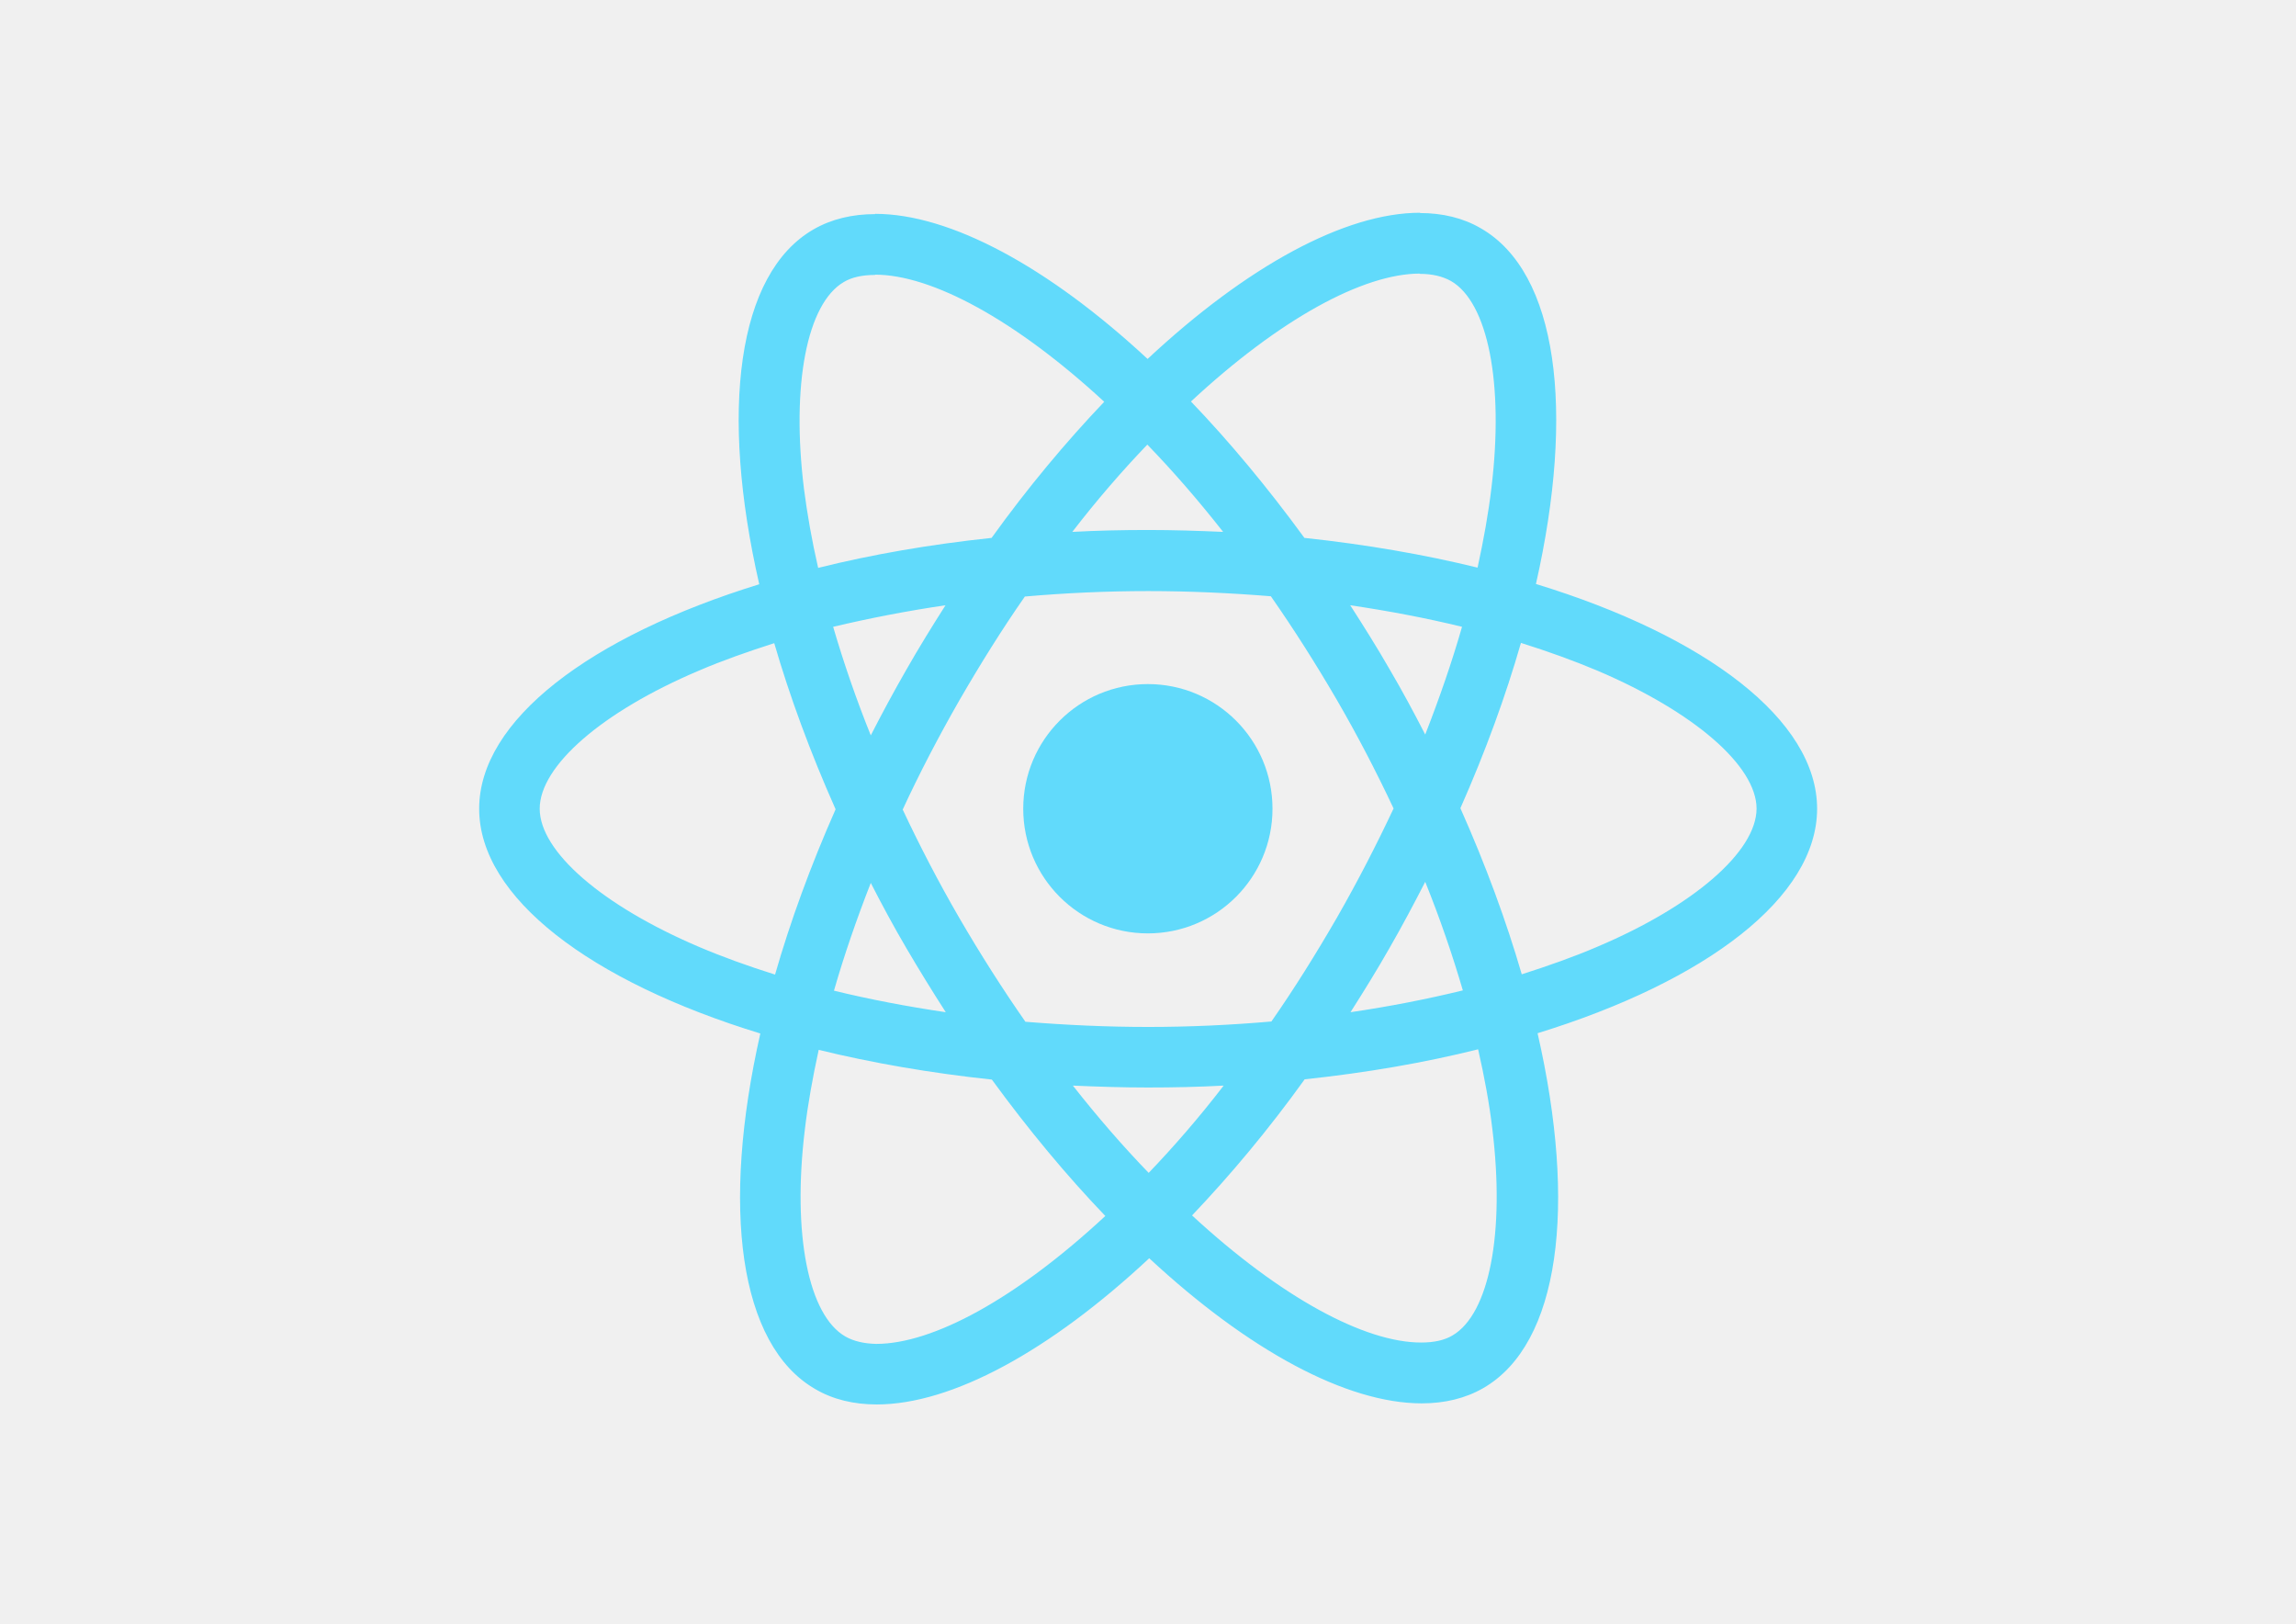
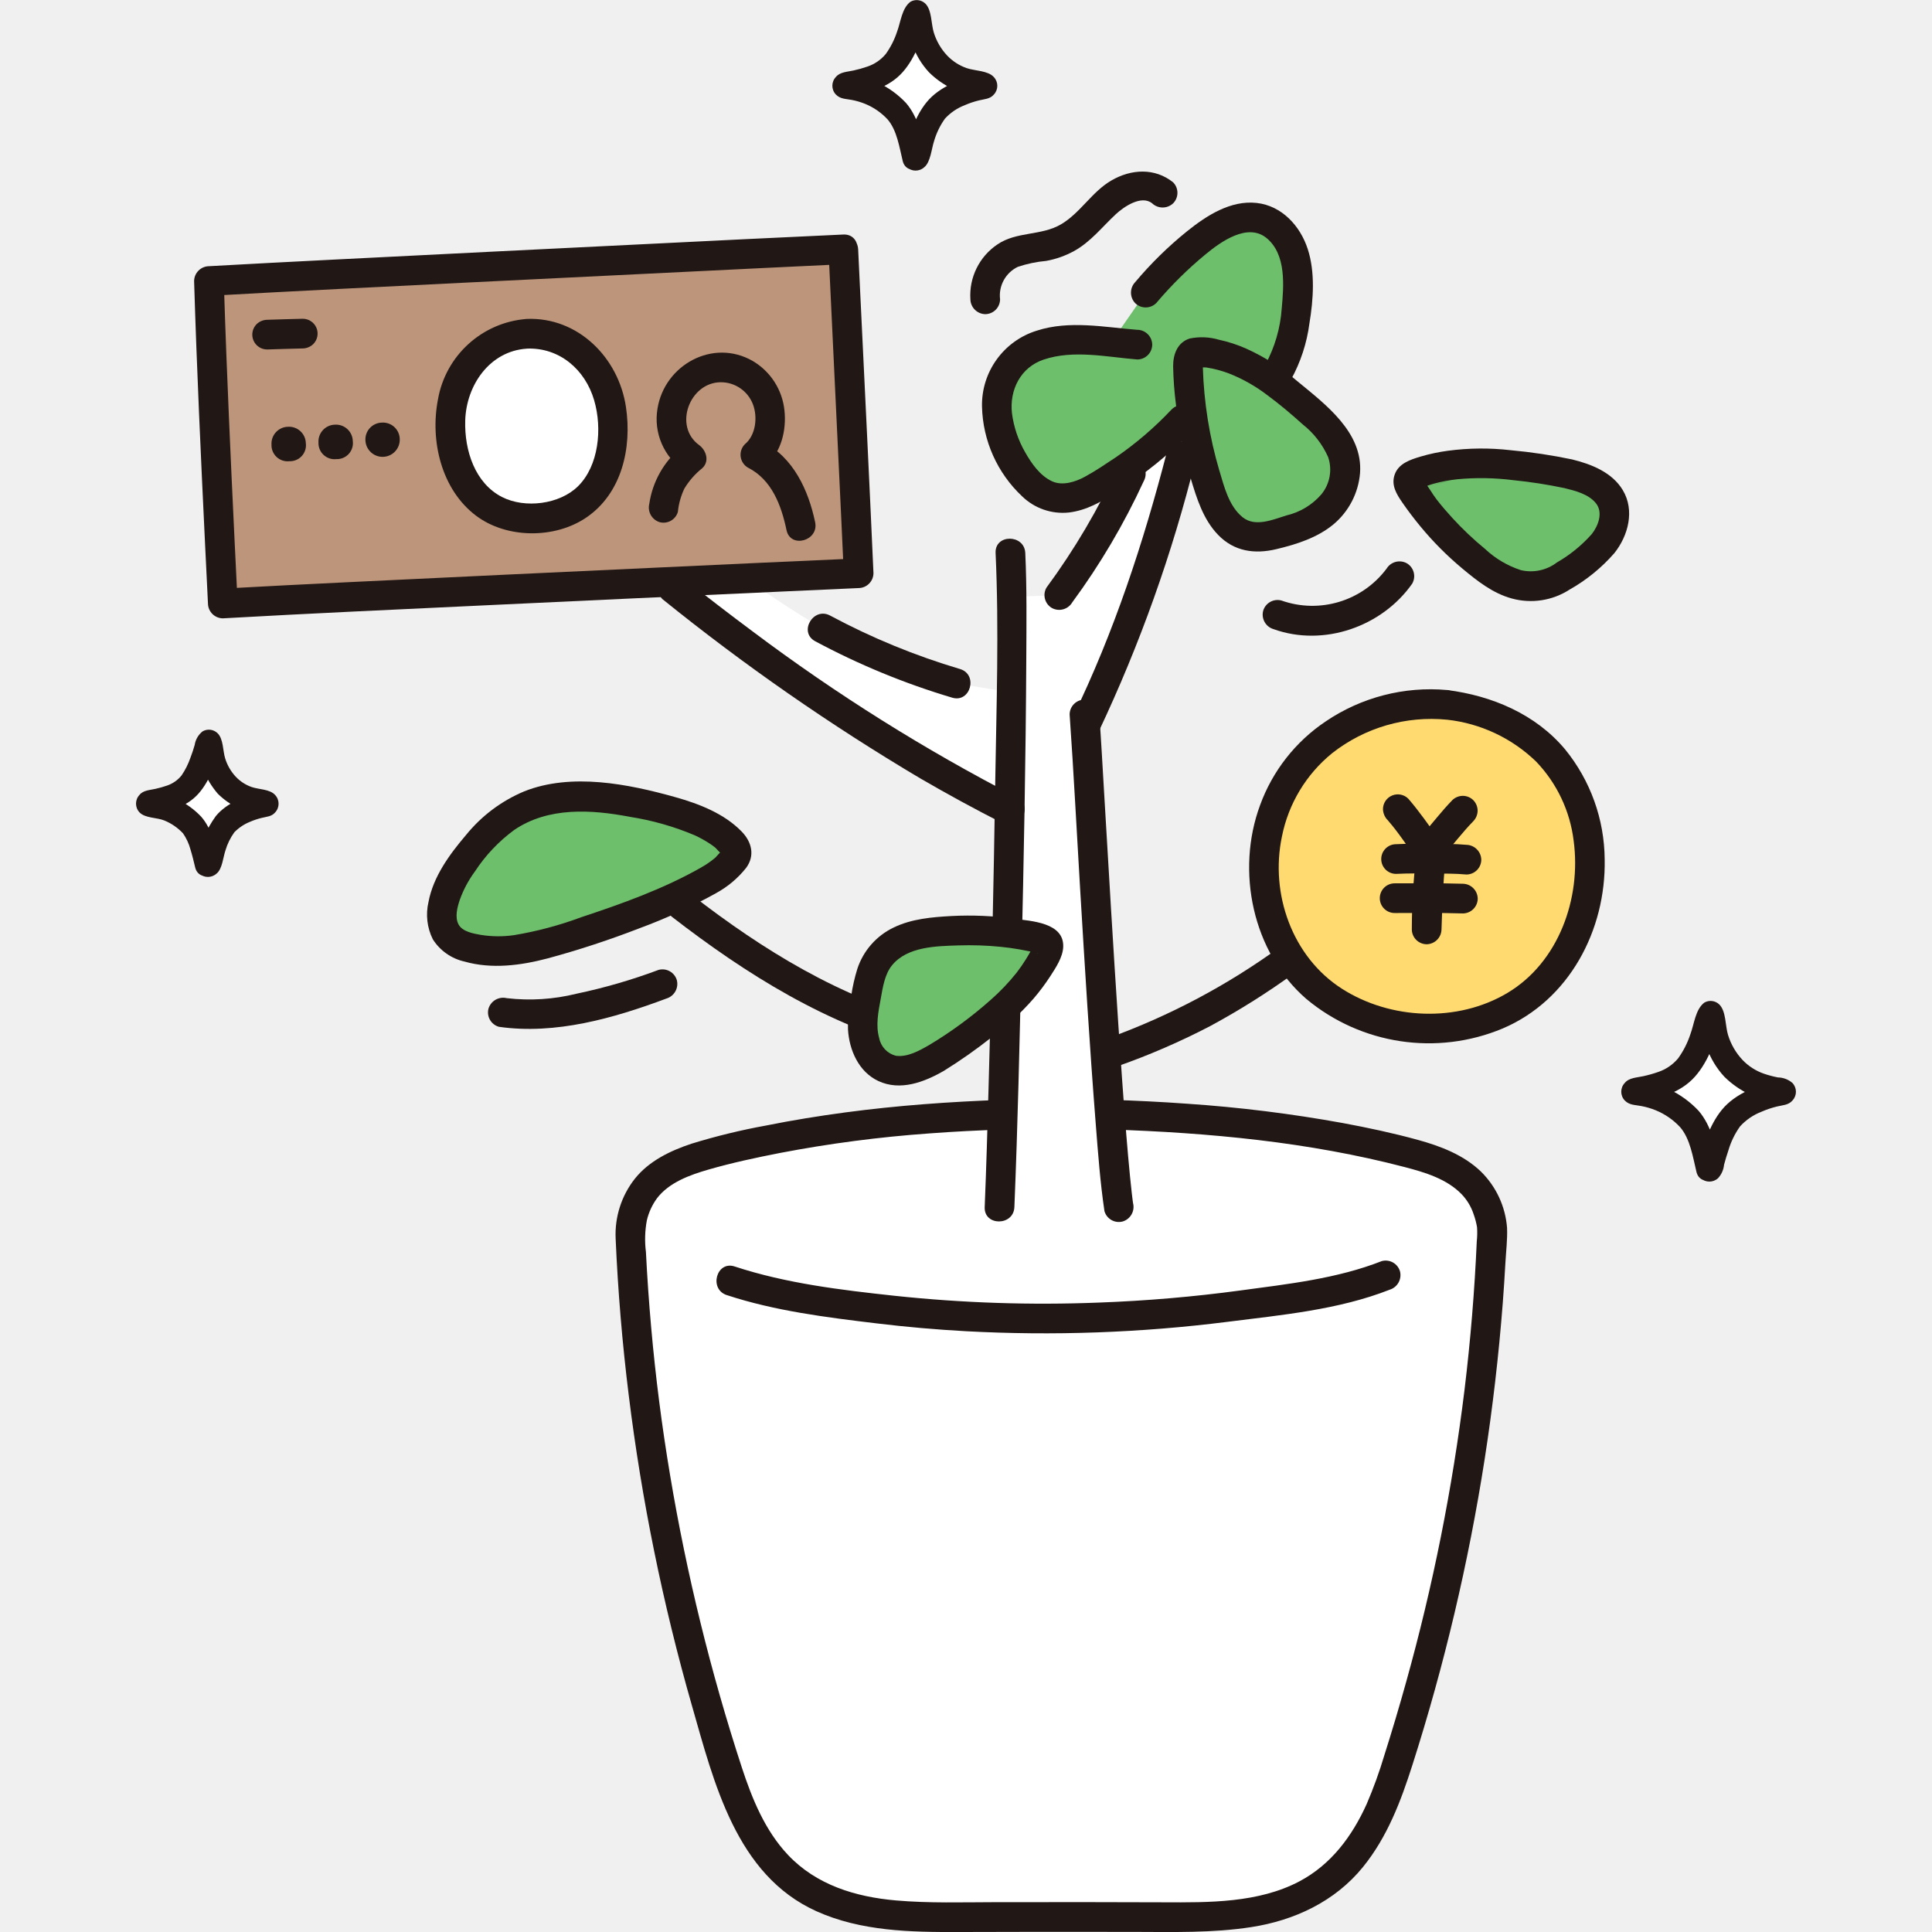
- <svg xmlns="http://www.w3.org/2000/svg" viewBox="0 0 841.9 595.3">
-   <g fill="#61DAFB">
-     <path d="M666.3 296.5c0-32.5-40.7-63.3-103.1-82.4 14.4-63.6 8-114.2-20.2-130.4-6.5-3.8-14.1-5.6-22.4-5.6v22.3c4.6 0 8.3.9 11.4 2.6 13.6 7.8 19.5 37.5 14.9 75.7-1.1 9.4-2.9 19.3-5.1 29.4-19.6-4.8-41-8.5-63.5-10.9-13.5-18.5-27.5-35.3-41.6-50 32.6-30.3 63.2-46.9 84-46.9V78c-27.5 0-63.5 19.6-99.9 53.6-36.4-33.8-72.4-53.2-99.9-53.2v22.3c20.7 0 51.4 16.5 84 46.6-14 14.7-28 31.4-41.3 49.9-22.6 2.4-44 6.1-63.6 11-2.3-10-4-19.7-5.2-29-4.7-38.2 1.1-67.9 14.6-75.8 3-1.8 6.9-2.6 11.5-2.6V78.5c-8.4 0-16 1.8-22.6 5.6-28.1 16.2-34.4 66.7-19.9 130.1-62.2 19.2-102.7 49.9-102.7 82.3 0 32.5 40.7 63.3 103.1 82.4-14.4 63.6-8 114.2 20.2 130.4 6.5 3.8 14.1 5.6 22.5 5.6 27.5 0 63.5-19.6 99.9-53.6 36.4 33.8 72.4 53.2 99.9 53.2 8.4 0 16-1.8 22.6-5.6 28.1-16.2 34.4-66.7 19.9-130.1 62-19.1 102.5-49.9 102.5-82.3zm-130.2-66.7c-3.7 12.9-8.3 26.2-13.5 39.5-4.1-8-8.4-16-13.1-24-4.6-8-9.5-15.8-14.4-23.4 14.2 2.1 27.9 4.7 41 7.9zm-45.8 106.5c-7.8 13.5-15.8 26.3-24.1 38.2-14.9 1.3-30 2-45.2 2-15.1 0-30.2-.7-45-1.9-8.3-11.9-16.4-24.6-24.2-38-7.6-13.1-14.5-26.4-20.8-39.8 6.2-13.4 13.2-26.8 20.7-39.9 7.8-13.5 15.8-26.3 24.1-38.2 14.9-1.3 30-2 45.2-2 15.1 0 30.2.7 45 1.9 8.3 11.9 16.4 24.6 24.2 38 7.6 13.1 14.5 26.4 20.8 39.8-6.3 13.4-13.2 26.8-20.7 39.9zm32.3-13c5.4 13.4 10 26.8 13.8 39.8-13.1 3.2-26.9 5.9-41.2 8 4.9-7.7 9.8-15.6 14.4-23.7 4.6-8 8.9-16.1 13-24.1zM421.2 430c-9.3-9.6-18.6-20.3-27.8-32 9 .4 18.2.7 27.5.7 9.4 0 18.7-.2 27.8-.7-9 11.7-18.3 22.4-27.5 32zm-74.4-58.9c-14.2-2.1-27.9-4.7-41-7.9 3.7-12.9 8.3-26.2 13.5-39.5 4.1 8 8.4 16 13.1 24 4.7 8 9.5 15.8 14.4 23.4zM420.7 163c9.3 9.6 18.6 20.3 27.8 32-9-.4-18.2-.7-27.5-.7-9.4 0-18.7.2-27.8.7 9-11.7 18.3-22.4 27.5-32zm-74 58.9c-4.9 7.7-9.8 15.6-14.4 23.7-4.6 8-8.9 16-13 24-5.4-13.4-10-26.8-13.8-39.8 13.1-3.1 26.9-5.8 41.2-7.9zm-90.5 125.2c-35.4-15.1-58.3-34.9-58.3-50.6 0-15.7 22.9-35.6 58.3-50.6 8.6-3.7 18-7 27.7-10.1 5.7 19.6 13.2 40 22.5 60.9-9.2 20.8-16.6 41.1-22.2 60.6-9.9-3.1-19.3-6.5-28-10.2zM310 490c-13.6-7.8-19.5-37.5-14.9-75.7 1.1-9.4 2.9-19.3 5.1-29.4 19.6 4.8 41 8.5 63.5 10.9 13.5 18.5 27.5 35.3 41.6 50-32.6 30.3-63.2 46.9-84 46.9-4.5-.1-8.3-1-11.3-2.7zm237.2-76.2c4.7 38.2-1.1 67.9-14.6 75.8-3 1.8-6.9 2.6-11.5 2.6-20.7 0-51.4-16.5-84-46.6 14-14.7 28-31.4 41.3-49.9 22.6-2.4 44-6.1 63.6-11 2.3 10.1 4.1 19.8 5.2 29.1zm38.5-66.7c-8.6 3.7-18 7-27.7 10.1-5.7-19.6-13.2-40-22.5-60.9 9.2-20.8 16.6-41.1 22.2-60.6 9.9 3.1 19.3 6.5 28.1 10.2 35.4 15.1 58.3 34.9 58.3 50.6-.1 15.7-23 35.6-58.4 50.6zM320.8 78.4z" />
-     <circle cx="420.9" cy="296.5" r="45.7" />
-     <path d="M520.5 78.1z" />
+ <svg xmlns="http://www.w3.org/2000/svg" viewBox="-21.99 0 312.361 312.361" fill="#000000">
+   <g id="SVGRepo_bgCarrier" stroke-width="0" />
+   <g id="SVGRepo_tracerCarrier" stroke-linecap="round" stroke-linejoin="round" />
+   <g id="SVGRepo_iconCarrier">
+     <defs>
+       <style>.a{fill:#ffffff;}.b{fill:#211715;}.c{fill:#6dbf6b;}.d{fill:#bd957a;}.e{fill:#ffda71;}</style>
+     </defs>
+     <path class="a" d="M125.889,25.5a.15.15,0,0,0,.293,0c.576-2.43,1.772-6.434,3.6-8.159a14.7,14.7,0,0,1,7.373-3.314.152.152,0,0,0-.008-.3c-3.254-.47-5.95-1.446-7.992-4a13.525,13.525,0,0,1-2.79-7.579.15.15,0,0,0-.3-.024,24.412,24.412,0,0,1-3.227,7.77c-1.856,2.357-4.3,3.079-8.149,3.812a.153.153,0,0,0,.012.3,12.82,12.82,0,0,1,7.969,3.621C124.563,19.352,125.479,23.832,125.889,25.5Z" />
+     <path class="a" d="M254.215,188.945a.161.161,0,0,0,.314,0c.616-2.6,1.894-6.879,3.848-8.724a15.718,15.718,0,0,1,7.884-3.544.162.162,0,0,0-.009-.321c-3.479-.5-6.361-1.547-8.545-4.273a14.456,14.456,0,0,1-2.983-8.1.161.161,0,0,0-.318-.025c-.628,2.714-2.129,6.629-3.451,8.309-1.984,2.52-4.6,3.291-8.714,4.076a.163.163,0,0,0,.014.323,13.715,13.715,0,0,1,8.521,3.873C252.8,182.374,253.777,187.165,254.215,188.945Z" />
+     <path class="a" d="M11.5,139.713a.127.127,0,0,0,.247,0c.484-2.042,1.488-5.407,3.024-6.858a12.353,12.353,0,0,1,6.2-2.785.128.128,0,0,0-.007-.253c-2.735-.4-5-1.216-6.718-3.359a11.376,11.376,0,0,1-2.345-6.371.126.126,0,0,0-.249-.02A20.543,20.543,0,0,1,8.936,126.6c-1.56,1.981-3.614,2.587-6.85,3.2a.128.128,0,0,0,.011.254A10.775,10.775,0,0,1,8.8,133.1C10.385,134.547,11.154,138.313,11.5,139.713Z" />
+     <path class="b" d="M252.8,190.36l.158.124a2.084,2.084,0,0,0,2.828,0,3.73,3.73,0,0,0,.964-2.168c.207-.773.436-1.541.694-2.3a13.036,13.036,0,0,1,1.889-3.9,9.127,9.127,0,0,1,3.459-2.369,15.076,15.076,0,0,1,2.508-.848c.894-.224,1.87-.214,2.51-.974a2.062,2.062,0,0,0,0-2.829,3.658,3.658,0,0,0-2.349-.9,17,17,0,0,1-2.293-.613,8.711,8.711,0,0,1-3.423-2.206,10.312,10.312,0,0,1-2.353-4.054c-.454-1.468-.3-3.815-1.4-4.914a2.018,2.018,0,0,0-2.424-.313c-1.457,1.09-1.646,3.5-2.273,5.15a14.319,14.319,0,0,1-1.958,3.851,7.193,7.193,0,0,1-3.224,2.215,20.365,20.365,0,0,1-2.4.679c-1.01.233-2.322.231-3.018,1.1a2.056,2.056,0,0,0,0,2.829c.754.78,1.676.705,2.661.9a12.014,12.014,0,0,1,2.358.692,11.15,11.15,0,0,1,3.928,2.717c1.648,1.9,2.073,4.88,2.649,7.25.607,2.5,4.465,1.442,3.857-1.063-.734-3.02-1.424-6.387-3.5-8.811a15.718,15.718,0,0,0-10.389-4.943l1.414.586-.149-.155v2.829l.135-.169-.882.514c3.388-.654,6.9-1.524,9.282-4.214,2.274-2.571,3.493-6.286,4.28-9.567l-.919,1.195.167-.125-2.424-.313.15.15-.585-1.414c.418,3.748,1.446,7.266,4.065,10.1a14.813,14.813,0,0,0,8.932,4.208l-.883-.514.144.161V175.1l-.135.161.883-.514c-3.313.53-7.178,2.028-9.352,4.7-2.045,2.518-3.029,5.854-3.777,8.961l.514-.883-.156.126h2.828l-.158-.125a2.062,2.062,0,0,0-2.828,0A2.014,2.014,0,0,0,252.8,190.36Z" />
+     <path class="b" d="M10.084,141.127l.124.1a2.085,2.085,0,0,0,2.829,0c.906-.728,1.048-2.631,1.413-3.7a9.708,9.708,0,0,1,1.442-2.961,7.394,7.394,0,0,1,2.565-1.709,11.615,11.615,0,0,1,1.869-.624c.783-.2,1.6-.205,2.162-.876a2.058,2.058,0,0,0,0-2.828c-.865-.964-2.658-.873-3.837-1.3a6.473,6.473,0,0,1-2.5-1.625,7.616,7.616,0,0,1-1.74-3c-.387-1.251-.271-3.108-1.215-4.051a2.017,2.017,0,0,0-2.423-.313,3.449,3.449,0,0,0-1.286,2.2q-.3,1.065-.7,2.1a12.047,12.047,0,0,1-1.429,2.838,5.128,5.128,0,0,1-2.345,1.632,16.47,16.47,0,0,1-1.887.533c-.878.2-1.953.217-2.561.972a2.056,2.056,0,0,0,0,2.829c.933.965,2.8.8,4.032,1.317a8.619,8.619,0,0,1,3,2.068A8.354,8.354,0,0,1,8.8,137.32c.3.963.529,1.945.767,2.925.607,2.5,4.465,1.441,3.857-1.064-.595-2.449-1.169-5.155-2.861-7.114A12.819,12.819,0,0,0,2.1,128.056l1.414.586-.117-.122v2.829l.106-.133-.882.514c2.738-.528,5.561-1.254,7.485-3.423,1.842-2.075,2.838-5.054,3.474-7.709l-.919,1.2.132-.1-2.424-.313.118.118L9.9,120.086a13.871,13.871,0,0,0,3.322,8.24,12,12,0,0,0,7.209,3.419l-.882-.515.113.126v-2.828l-.106.126.882-.514c-2.676.429-5.779,1.657-7.539,3.808a17.911,17.911,0,0,0-3.08,7.233l.514-.883-.123.1h2.829l-.124-.1a2.064,2.064,0,0,0-2.829,0A2.014,2.014,0,0,0,10.084,141.127Z" />
+     <path class="a" d="M168.991,73.7l1.56-6.81c-.807.583-1.456,1.049-1.456,1.049a56.906,56.906,0,0,1-7.486,6.7l-.749,1.931a101.229,101.229,0,0,1-11.592,19.652s-3.665.135-7.736.275c.035,4.2.02,9.489-.034,15.45l-8.905-1.461a103.526,103.526,0,0,1-21.581-8.886A144.439,144.439,0,0,1,96.2,91.68c-3.94.75-6.381,1.274-11.054,2.165,17.667,14.132,35.158,26.486,56.1,37.141-.414,24.574-1.153,52.358-1.612,63.729-.006.154-.012.3-.018.452l19.275,0c-1.713-11.563-4.53-64.074-5.42-77.893l.1-.206C160.6,102.614,165.136,88.637,168.991,73.7Z" />
+     <path class="a" d="M150.348,309.928c6.167,0,12.19.008,14.661.023,1.7.011,3.427.022,5.151-.01,5.949-.1,11.909-.575,17.028-2.7,9.983-4.13,13.793-13.07,16.433-21.19A323.26,323.26,0,0,0,219.2,199.98c.021-.479.042-.979.063-1.468-.6-3.491-1.777-6.29-4.853-8.514-2.9-2.086-6.428-3.076-9.9-3.938-18.288-4.579-37.518-5.844-56.256-6.048-6.482.115-12.9.32-19.254.78a199.583,199.583,0,0,0-34.376,5.268c-3.47.862-6.993,1.852-9.9,3.938-3.1,2.235-4.268,5.065-4.853,8.578a322.117,322.117,0,0,0,12.164,76.031c1.1,3.831,2.246,7.631,3.481,11.441,2.628,8.12,6.438,17.06,16.411,21.19,6.6,2.735,14.591,2.756,22.19,2.713C136.8,309.935,143.657,309.927,150.348,309.928Z" />
+     <path class="c" d="M172.83,76.707a68.1,68.1,0,0,1-2.12-9.935c-.881.636-1.615,1.163-1.615,1.163-5.784,5.933-8.106,7.241-13.793,10.827-2.367,1.493-5.5,2.285-7.681,1.454-2.274-.866-4.165-2.975-5.519-5.171a20.17,20.17,0,0,1-2.791-7.583,11.115,11.115,0,0,1,2.411-8.873c2.254-2.474,5.534-3.343,8.795-3.594a52.076,52.076,0,0,1,7.147.363l5.577-8.041a68.087,68.087,0,0,1,8.958-8.674c2.86-2.18,6.008-3.854,9-3.427,2.86.408,5.05,2.939,5.933,5.69s.714,5.715.535,8.6c-.176,2.84-1.483,8.3-3.02,10.7l-.749,1.456c.959.687,1.889,1.427,2.794,2.2a63.294,63.294,0,0,1,5.234,4.6c1.965,2.068,3.582,4.548,3.595,7.468a9.7,9.7,0,0,1-3.625,7.156,17.392,17.392,0,0,1-6.426,2.911c-2.161.631-4.433,1.259-6.411.491a9.419,9.419,0,0,1-4.646-5.175c-.58-1.464-1.107-3.006-1.58-4.6" />
+     <path class="b" d="M164.938,49.014a62.381,62.381,0,0,1,8.021-7.927c2.362-1.95,6.768-5.153,9.854-2.577,3.186,2.659,2.754,7.684,2.422,11.376a22.262,22.262,0,0,1-2.663,9.1c-1.627,2.636,2.524,5.05,4.144,2.423a25.692,25.692,0,0,0,3-9.137c.641-3.844.944-8.255-.274-12.007s-4.192-7-8.248-7.452c-4.222-.475-8.128,2.055-11.268,4.581a60.84,60.84,0,0,0-8.384,8.223,2.465,2.465,0,0,0,0,3.394,2.42,2.42,0,0,0,3.394,0Z" />
+     <path class="b" d="M151.34,97.43a112.268,112.268,0,0,0,11.593-19.652,2.472,2.472,0,0,0-.861-3.283,2.419,2.419,0,0,0-3.284.861A112.136,112.136,0,0,1,147.2,95.007a2.419,2.419,0,0,0,.861,3.284,2.456,2.456,0,0,0,3.284-.861Z" />
+     <path class="b" d="M95.51,209.385c7.791,2.567,16.107,3.6,24.222,4.576q7.209.87,14.462,1.268a236.128,236.128,0,0,0,42.27-1.518c8.746-1.106,17.96-1.945,26.223-5.193a2.473,2.473,0,0,0,1.676-2.952,2.417,2.417,0,0,0-2.952-1.676c-7.243,2.847-15.177,3.71-22.836,4.746q-11.4,1.541-22.9,1.961a227.034,227.034,0,0,1-33.042-1.1c-8.65-.936-17.553-2-25.845-4.736-2.941-.969-4.2,3.664-1.276,4.628Z" />
+     <path class="b" d="M157.463,182.606c16.02.529,32.117,2.021,47.664,6.086,3.253.85,6.781,1.9,9.19,4.381a8.546,8.546,0,0,1,1.949,3.251,12.02,12.02,0,0,1,.548,2.088,12.734,12.734,0,0,1-.043,2.282q-.529,12.011-1.975,23.959a320.889,320.889,0,0,1-9.442,47.284q-1.656,5.958-3.528,11.851a72.139,72.139,0,0,1-2.856,7.885c-2.35,5.2-5.743,9.784-10.874,12.5-6.624,3.5-14.627,3.422-21.923,3.387q-6.148-.029-12.3-.029-7.445,0-14.89.007c-5.367.01-10.759.186-16.111-.28-6.523-.568-12.87-2.492-17.466-7.365-3.724-3.948-5.813-9.1-7.475-14.18a324.952,324.952,0,0,1-11.578-47.184q-2-11.9-3.063-23.921-.541-6.09-.848-12.2a16.423,16.423,0,0,1,.152-5.117,9.932,9.932,0,0,1,1.634-3.552c1.962-2.573,5.337-3.784,8.33-4.647,3.791-1.093,7.674-1.924,11.544-2.681a205.949,205.949,0,0,1,24.179-3.164c3.939-.3,7.883-.49,11.831-.628,3.08-.108,3.094-4.908,0-4.8-8.511.3-17.005.908-25.448,2.036-4.285.573-8.553,1.264-12.792,2.116A104.177,104.177,0,0,0,89.845,184.9c-3.415,1.125-6.888,2.787-9.178,5.653a14.538,14.538,0,0,0-3.121,9.7q.549,12.7,2.118,25.338a327.946,327.946,0,0,0,10.2,50.115C93.431,288.146,97.006,303.134,110,309c7.195,3.247,15.249,3.392,23.009,3.362q6.5-.026,13-.029,7.659,0,15.32.01c6.335.015,12.692.194,18.975-.772,6.975-1.073,13.538-4.145,18.049-9.693,3.949-4.856,6.151-10.676,8.03-16.577a329.224,329.224,0,0,0,11.661-49.373q1.95-12.562,2.93-25.252.243-3.2.421-6.412c.1-1.89.35-3.856.272-5.747a14.272,14.272,0,0,0-4.216-9.093c-2.788-2.692-6.538-4.123-10.213-5.133-4-1.1-8.065-1.966-12.139-2.722a226.151,226.151,0,0,0-25.176-3.124c-4.148-.3-8.3-.5-12.458-.634-3.089-.1-3.086,4.7,0,4.8Z" />
+     <path class="b" d="M142.013,195.167c.547-13.307.842-26.626,1.145-39.94.371-16.225.7-32.454.779-48.683.03-5.707.1-11.433-.162-17.137-.142-3.075-4.943-3.093-4.8,0,.571,12.373.131,24.837-.061,37.213q-.382,24.725-1.081,49.444c-.178,6.368-.358,12.737-.62,19.1-.127,3.088,4.673,3.083,4.8,0Z" />
+     <path class="b" d="M161.2,194.533c-.021-.147-.04-.294-.063-.44-.046-.3.078.627.006.038-.05-.405-.1-.81-.148-1.215q-.158-1.368-.29-2.737c-.222-2.244-.414-4.492-.6-6.74-.48-5.905-.89-11.816-1.282-17.728-.834-12.556-1.569-25.119-2.31-37.681-.247-4.173-.475-8.349-.768-12.52a2.458,2.458,0,0,0-2.4-2.4,2.419,2.419,0,0,0-2.4,2.4c.659,9.364,1.129,18.742,1.692,28.112.766,12.731,1.534,25.465,2.537,38.18.368,4.674.713,9.367,1.4,14.007a2.415,2.415,0,0,0,2.952,1.676,2.46,2.46,0,0,0,1.676-2.952Z" />
+     <path class="b" d="M184.97,153.1a112.163,112.163,0,0,1-27.717,14.716,2.461,2.461,0,0,0-1.676,2.952,2.421,2.421,0,0,0,2.952,1.676,114.294,114.294,0,0,0,15.134-6.547,121.349,121.349,0,0,0,13.729-8.652,2.468,2.468,0,0,0,.861-3.284,2.419,2.419,0,0,0-3.283-.861Z" />
+     <path class="b" d="M128.022,164.968c-14.048-3.585-26.676-11.379-38.047-20.19a2.481,2.481,0,0,0-3.394,0,2.417,2.417,0,0,0,0,3.4C98.619,157.5,111.855,165.8,126.746,169.6c3,.764,4.272-3.864,1.276-4.629Z" />
+     <path class="c" d="M92.573,142.328a14.276,14.276,0,0,0,3.978-3.2,2.3,2.3,0,0,0,.594-1.156,2.4,2.4,0,0,0-.916-1.828c-2.6-2.576-6.136-3.964-9.659-4.947-6.21-1.733-14.138-3.228-20.524-1.769a19.033,19.033,0,0,0-9.933,6.054c-2.724,3.031-5.744,6.9-6.515,10.984a5.881,5.881,0,0,0,.888,4.821,6.3,6.3,0,0,0,3.253,1.856,22.4,22.4,0,0,0,11.493-.335c4.019-1.019,8.016-2.406,11.936-3.752A94.251,94.251,0,0,0,88.5,144.4C89.22,144.045,91.2,143.12,92.573,142.328Z" />
+     <path class="b" d="M93.785,144.4a15.947,15.947,0,0,0,4.854-4.078c1.464-1.983.922-4.19-.712-5.873-2.839-2.921-6.877-4.485-10.719-5.564-7.618-2.141-16.827-3.978-24.452-.937a24.072,24.072,0,0,0-9.4,7.053c-2.651,3.113-5.3,6.719-6.068,10.829a8.947,8.947,0,0,0,.7,6.032,8.17,8.17,0,0,0,5.117,3.6c4.41,1.254,9.108.635,13.464-.515a148.674,148.674,0,0,0,14.79-4.853,89.892,89.892,0,0,0,12.43-5.691c2.686-1.524.27-5.672-2.423-4.144-6.1,3.463-12.748,5.836-19.386,8.036a58.831,58.831,0,0,1-10.874,2.9,17.9,17.9,0,0,1-5.37-.046c-1.177-.212-2.985-.511-3.6-1.707-.611-1.178-.193-2.725.189-3.9A17.994,17.994,0,0,1,54.79,140.9a26.013,26.013,0,0,1,6.376-6.729c5.489-3.726,12.432-3.3,18.673-2.108a44.6,44.6,0,0,1,10.513,2.993,18.989,18.989,0,0,1,2.473,1.381c.278.185.548.377.808.587.212.171.916,1.057,1.147,1.075s.061-.672.074-.67a14.256,14.256,0,0,0-1.183,1.226,14.339,14.339,0,0,1-2.309,1.6C88.7,141.824,91.116,145.975,93.785,144.4Z" />
+     <path class="c" d="M231.573,76.6c2.819.668,5.471,1.774,6.731,3.854,1.207,1.992.749,4.649-.514,6.605a18.809,18.809,0,0,1-5.084,4.726c-1.859,1.341-3.828,2.725-6.1,2.991a10.929,10.929,0,0,1-6.786-1.783,50.629,50.629,0,0,1-13.692-13.977,1.865,1.865,0,0,1-.427-1.355c.132-.589.768-.9,1.336-1.1,5.576-2.016,11.626-1.944,17.42-1.087C226.369,75.75,229.038,76,231.573,76.6Z" />
+     <path class="b" d="M230.935,78.912c1.753.429,3.938.976,5.117,2.473s.349,3.646-.686,4.961a22.673,22.673,0,0,1-5.652,4.6,6.974,6.974,0,0,1-5.8,1.238,15.41,15.41,0,0,1-5.786-3.417,51.225,51.225,0,0,1-5.337-5.058c-.873-.953-1.72-1.937-2.512-2.96-.725-.936-1.3-2.064-2.08-2.946l-.1-.158q-.446-.858-.424,1.23c-.218-.088,9.972-2.2.426-.156.583-.125,1.158-.371,1.736-.524a25.4,25.4,0,0,1,3.8-.713,41.225,41.225,0,0,1,9.027.149,77.381,77.381,0,0,1,8.273,1.283c3.007.686,4.291-3.941,1.276-4.629a87.186,87.186,0,0,0-10-1.5,41.017,41.017,0,0,0-10.111.093,29.153,29.153,0,0,0-4.412.939c-1.669.5-3.58,1.116-4.2,2.937-.586,1.713.314,3.144,1.259,4.517.92,1.336,1.91,2.629,2.943,3.88a51.614,51.614,0,0,0,6.71,6.741c2.418,2.017,4.953,4.04,8.047,4.873a11.545,11.545,0,0,0,9.323-1.439,27.7,27.7,0,0,0,7.246-5.9c2.244-2.82,3.328-6.9,1.362-10.181-1.719-2.871-5.067-4.2-8.166-4.957C229.211,73.548,227.931,78.176,230.935,78.912Z" />
+     <path class="b" d="M175.145,76.069a65.819,65.819,0,0,1-2.659-16.593c0-.124.038-.564-.023-.627-.2-.2-.666.579-.74.458.075.123,1.088.077,1.284.1a18.3,18.3,0,0,1,3.729.984A25.833,25.833,0,0,1,183,63.956c1.94,1.429,3.826,3.033,5.616,4.645a13.94,13.94,0,0,1,4.128,5.31,6.3,6.3,0,0,1-1.1,6.016A10.677,10.677,0,0,1,186,83.333c-2.2.68-5.062,1.938-7.092.289-2.226-1.808-2.973-4.934-3.758-7.553-.886-2.952-5.52-1.7-4.629,1.276.972,3.241,2.017,6.629,4.419,9.122,2.593,2.693,5.9,3.16,9.425,2.319,3.255-.776,6.62-1.843,9.23-4.006a12.113,12.113,0,0,0,4.3-8.255c.519-6.64-5.629-11.173-10.155-14.91a34.434,34.434,0,0,0-8.205-5.233,22.6,22.6,0,0,0-4.448-1.454,9.749,9.749,0,0,0-4.724-.2c-2.014.643-2.7,2.587-2.683,4.519a55.812,55.812,0,0,0,.447,6.084,73.493,73.493,0,0,0,2.391,12.017c.863,2.959,5.5,1.7,4.629-1.276Z" />
+     <path class="b" d="M161.9,53.326c-5.356-.427-11-1.568-16.25.129a12.58,12.58,0,0,0-8.873,12.277,20.577,20.577,0,0,0,6.487,14.513,9.431,9.431,0,0,0,7.549,2.618c2.872-.345,5.212-1.72,7.611-3.233a67.286,67.286,0,0,0,12.365-10c2.162-2.209-1.229-5.606-3.394-3.394a55.692,55.692,0,0,1-8.913,7.653c-1.66,1.1-3.34,2.255-5.09,3.2-1.524.828-3.6,1.492-5.268.734-1.947-.885-3.333-2.874-4.353-4.673a16.974,16.974,0,0,1-2.149-6.333c-.425-3.8,1.406-7.427,5.12-8.679,4.837-1.629,10.213-.413,15.158-.019a2.42,2.42,0,0,0,2.4-2.4,2.447,2.447,0,0,0-2.4-2.4Z" />
+     <path class="c" d="M129.4,171.058c-2.5,1.466-5.179,2.5-7.528,1.867-2.249-.605-3.754-2.841-4.194-5.128a18.834,18.834,0,0,1,.408-6.93c.417-2.254.882-4.615,2.344-6.381a10.933,10.933,0,0,1,6.136-3.4,50.629,50.629,0,0,1,19.557.637,1.871,1.871,0,0,1,1.245.684,1.851,1.851,0,0,1-.2,1.722c-2.636,5.31-7.058,9.44-11.837,12.826C133.746,168.073,131.646,169.74,129.4,171.058Z" />
+     <path class="b" d="M128.188,168.985c-1.544.888-3.449,1.956-5.306,1.712a3.657,3.657,0,0,1-2.727-2.855c-.59-2.055-.136-4.285.244-6.337.34-1.83.623-3.965,1.843-5.454,2.48-3.028,7.179-3.087,10.738-3.2a51.858,51.858,0,0,1,6.792.225q1.577.156,3.134.431.867.153,1.728.339c.284.061.567.126.85.193q.627.148.186.066l-.618-1.059q.131-.426.04-.128c-.122.247-.249.491-.379.734q-.39.723-.825,1.422a25.439,25.439,0,0,1-1.514,2.185,34.162,34.162,0,0,1-4.239,4.441,66.255,66.255,0,0,1-9.947,7.288c-2.649,1.584-.238,5.735,2.423,4.145a83.157,83.157,0,0,0,7.74-5.442,43.142,43.142,0,0,0,6.767-6.248,34.325,34.325,0,0,0,2.695-3.6c.886-1.377,2.034-3.078,2.095-4.761.142-3.939-5.145-4.162-7.932-4.542a53.294,53.294,0,0,0-10.123-.44c-3.173.174-6.454.452-9.348,1.854a11.316,11.316,0,0,0-5.891,6.713,29.013,29.013,0,0,0-.969,4.254,23.732,23.732,0,0,0-.535,5.5c.194,3.335,1.718,6.859,4.9,8.351,3.554,1.667,7.433.184,10.6-1.639C133.288,171.591,130.873,167.442,128.188,168.985Z" />
+     <path class="b" d="M183.908,101.716c8.11,2.913,17.538-.387,22.426-7.357a2.421,2.421,0,0,0-.861-3.284,2.449,2.449,0,0,0-3.283.861,14.987,14.987,0,0,1-17.006,5.151,2.423,2.423,0,0,0-2.952,1.677,2.449,2.449,0,0,0,1.676,2.952Z" />
+     <path class="b" d="M155.641,118.283a235.19,235.19,0,0,0,15.665-43.949c.774-2.992-3.855-4.269-4.629-1.276-3.8,14.7-8.545,29.122-15.18,42.8a2.463,2.463,0,0,0,.861,3.284,2.421,2.421,0,0,0,3.283-.861Z" />
+     <path class="b" d="M133.231,108.168a111.637,111.637,0,0,1-21.007-8.643c-2.719-1.466-5.146,2.677-2.423,4.145a118.169,118.169,0,0,0,22.154,9.127c2.964.892,4.231-3.74,1.276-4.629Z" />
+     <path class="b" d="M142.465,128.919a300.739,300.739,0,0,1-42.726-26.8Q94.045,97.887,88.5,93.467a2.476,2.476,0,0,0-3.394,0,2.417,2.417,0,0,0,0,3.394,352.771,352.771,0,0,0,41.727,29.008q6.505,3.78,13.213,7.195c2.747,1.4,5.178-2.74,2.423-4.145Z" />
+     <path class="b" d="M139.7,48.389a5.14,5.14,0,0,1,2.876-5.249,20.072,20.072,0,0,1,4.587-.958,14.884,14.884,0,0,0,4.485-1.587c2.7-1.482,4.559-3.913,6.777-5.973,1.256-1.167,4.112-3.148,5.86-1.748a2.473,2.473,0,0,0,3.394,0,2.417,2.417,0,0,0,0-3.394c-2.965-2.374-6.781-2.164-9.984-.3-3.156,1.833-5,5.226-8.118,7.074-3.192,1.893-7.228,1.141-10.324,3.276a9.922,9.922,0,0,0-4.353,8.863,2.462,2.462,0,0,0,2.4,2.4,2.419,2.419,0,0,0,2.4-2.4Z" />
+     <path class="b" d="M58.667,166.01c9.152,1.315,18.578-1.386,27.1-4.573a2.468,2.468,0,0,0,1.677-2.953,2.42,2.42,0,0,0-2.953-1.676,91.842,91.842,0,0,1-13.283,3.856,31.622,31.622,0,0,1-11.264.717,2.48,2.48,0,0,0-2.952,1.677,2.417,2.417,0,0,0,1.676,2.952Z" />
+     <path class="b" d="M124.474,26.912l.148.117a2.085,2.085,0,0,0,2.828,0c1.014-.815,1.175-3.038,1.584-4.235a11.966,11.966,0,0,1,1.754-3.613,8.451,8.451,0,0,1,3.188-2.169,13.963,13.963,0,0,1,2.314-.78c.861-.215,1.788-.211,2.4-.944a2.06,2.06,0,0,0,0-2.829c-.951-1.061-3.082-.989-4.4-1.449a7.987,7.987,0,0,1-3.144-2.03,9.492,9.492,0,0,1-2.167-3.734c-.434-1.4-.3-3.6-1.348-4.653A2.02,2.02,0,0,0,125.214.28c-1.406,1.052-1.581,3.3-2.185,4.894a13.329,13.329,0,0,1-1.8,3.544,6.571,6.571,0,0,1-2.957,2.039,19.185,19.185,0,0,1-2.245.634c-.97.224-2.21.227-2.879,1.059a2.054,2.054,0,0,0,0,2.828c.725.752,1.6.688,2.545.874a11.19,11.19,0,0,1,2.174.634,10.259,10.259,0,0,1,3.648,2.52c1.519,1.767,1.91,4.528,2.443,6.723.607,2.5,4.465,1.442,3.857-1.063-.691-2.847-1.346-6.014-3.306-8.3a14.841,14.841,0,0,0-9.808-4.66l1.414.585-.139-.144v2.828l.127-.157-.883.514c3.191-.616,6.5-1.442,8.738-3.975,2.143-2.421,3.294-5.912,4.036-9l-.919,1.195.156-.117-2.424-.312.141.14-.586-1.414c.4,3.541,1.366,6.859,3.84,9.534a13.96,13.96,0,0,0,8.41,3.97l-.883-.515.135.151V12.459l-.126.151.882-.515c-3.12.5-6.753,1.916-8.8,4.433-1.93,2.371-2.861,5.509-3.566,8.437l.514-.883-.146.118h2.828l-.147-.117a2.065,2.065,0,0,0-2.829,0A2.015,2.015,0,0,0,124.474,26.912Z" />
+     <path class="d" d="M114.354,40.318c-5.75.259-81.561,3.936-102.563,5.12.53,17.387,1.6,39.129,2.241,52.134,21.02-1.186,97.031-4.638,102.8-4.895C116.452,84.1,114.507,43.616,114.354,40.318Z" />
+     <path class="a" d="M63.179,53.966c-7.748.406-12.75,7.487-12.337,15.445.479,9.212,5.851,14.77,13.887,14.349,8.223-.43,12.8-6.509,12.323-15.721C76.636,60.027,70.9,53.562,63.179,53.966Z" />
+     <path class="b" d="M114.354,37.918c-10.446.472-20.889,1-31.333,1.514Q57.61,40.676,32.2,41.961c-6.8.348-13.607.694-20.408,1.077a2.437,2.437,0,0,0-2.4,2.4c.433,14.124,1.083,28.241,1.764,42.354q.236,4.89.477,9.78a2.431,2.431,0,0,0,2.4,2.4c14.156-.8,28.322-1.439,42.484-2.109q23.874-1.128,47.75-2.216,6.282-.287,12.564-.57a2.433,2.433,0,0,0,2.4-2.4c-.67-15.154-1.424-30.3-2.148-45.454q-.165-3.453-.328-6.905c-.144-3.076-4.945-3.093-4.8,0q1,21.365,2.031,42.727.227,4.815.445,9.632l2.4-2.4q-15.792.7-31.581,1.444-25.416,1.174-50.831,2.4c-6.8.333-13.592.664-20.386,1.047l2.4,2.4c-.657-13.361-1.3-26.722-1.82-40.089q-.232-6.021-.421-12.045l-2.4,2.4c14.07-.793,28.147-1.474,42.222-2.175q23.881-1.189,47.767-2.344c4.191-.2,8.382-.412,12.574-.6C117.43,42.579,117.447,37.778,114.354,37.918Z" />
+     <path class="b" d="M63.179,51.566A15.769,15.769,0,0,0,48.812,64.614c-1.288,6.665.561,14.55,6.173,18.77,4.932,3.709,12.706,3.758,17.8.3,5.782-3.92,7.41-11.3,6.428-17.88-1.187-7.958-7.723-14.569-16.032-14.243-3.078.121-3.094,4.922,0,4.8,5.283-.207,9.437,3.386,10.89,8.349,1.347,4.6.738,10.6-2.611,13.908-2.969,2.929-8.574,3.642-12.3,1.73C54.827,78.126,53.086,72.872,53.226,68c.162-5.691,3.936-11.236,9.953-11.63a2.456,2.456,0,0,0,2.4-2.4A2.421,2.421,0,0,0,63.179,51.566Z" />
+     <path class="b" d="M24.558,69a2.724,2.724,0,0,0-2.654,2.88,2.605,2.605,0,0,0,2.9,2.688,2.585,2.585,0,0,0,2.651-2.932A2.721,2.721,0,0,0,24.558,69Z" />
+     <path class="b" d="M32.151,68.66A2.724,2.724,0,0,0,29.5,71.541a2.6,2.6,0,0,0,2.9,2.687A2.584,2.584,0,0,0,35.048,71.3,2.721,2.721,0,0,0,32.151,68.66Z" />
+     <path class="b" d="M39.744,68.325a2.725,2.725,0,0,0-2.654,2.881,2.778,2.778,0,1,0,5.551-.245A2.722,2.722,0,0,0,39.744,68.325Z" />
+     <path class="b" d="M87.609,82.74A11.445,11.445,0,0,1,88.652,79a12.394,12.394,0,0,1,2.868-3.28c1.262-1.113.676-2.923-.486-3.769-4.189-3.053-1.523-10.124,3.5-10.151a5.552,5.552,0,0,1,5.2,3.543c.819,2.137.448,5.048-1.3,6.484a2.412,2.412,0,0,0,.486,3.769c3.867,1.945,5.412,6.105,6.251,10.111.633,3.022,5.261,1.743,4.629-1.276-1.083-5.168-3.516-10.494-8.458-12.979l.486,3.769c2.507-2.061,3.354-5.729,3.012-8.853a10.517,10.517,0,0,0-5.132-8.006c-6.424-3.7-14.282.637-15.4,7.735a10.066,10.066,0,0,0,4.306,10l-.486-3.769a14.606,14.606,0,0,0-5.145,9.143,2.478,2.478,0,0,0,1.676,2.952,2.418,2.418,0,0,0,2.952-1.676Z" />
+     <path class="b" d="M26.954,51.536c-1.917.066-3.834.083-5.75.166a2.523,2.523,0,0,0-1.7.7,2.4,2.4,0,0,0,1.7,4.1c1.916-.083,3.833-.1,5.75-.166a2.515,2.515,0,0,0,1.7-.7,2.4,2.4,0,0,0-1.7-4.1Z" />
+     <path class="e" d="M211.976,113.959c7.218.875,13.96,4.125,18.315,10.09,7.757,10.623,5.82,27.76-4.188,36.295-10.767,9.182-29.278,7.488-38.106-3.565s-7.11-28.27,3.968-36.923C197.429,115.59,205.135,113.13,211.976,113.959Z" />
+     <path class="b" d="M212.815,129.37c-1.74,1.78-3.237,3.786-4.9,5.635a2.531,2.531,0,0,0-.7,1.7,2.443,2.443,0,0,0,.7,1.7,2.4,2.4,0,0,0,3.394,0c1.664-1.849,3.161-3.855,4.9-5.635a2.49,2.49,0,0,0,.7-1.7,2.443,2.443,0,0,0-.7-1.7,2.414,2.414,0,0,0-1.7-.7,2.475,2.475,0,0,0-1.7.7Z" />
+     <path class="b" d="M202.314,132.533c.527.611,1.034,1.237,1.528,1.875l-.375-.486c1.07,1.389,2.06,2.833,3.073,4.263a2.581,2.581,0,0,0,1.434,1.1,2.449,2.449,0,0,0,1.85-.242,2.425,2.425,0,0,0,1.1-1.434,2.365,2.365,0,0,0-.242-1.849c-1.6-2.256-3.169-4.528-4.977-6.624a2.4,2.4,0,0,0-4.1,1.7,2.659,2.659,0,0,0,.7,1.7Z" />
+     <path class="b" d="M203.724,141.288c2-.1,4-.077,6-.059,1.787.017,3.6-.007,5.377.159a2.407,2.407,0,0,0,2.4-2.4,2.464,2.464,0,0,0-2.4-2.4c-1.78-.166-3.59-.142-5.377-.159-2-.018-4-.044-6,.059a2.4,2.4,0,1,0,0,4.8Z" />
+     <path class="b" d="M203.492,147.615c3.679-.021,7.355-.038,11.033.067a2.421,2.421,0,0,0,2.4-2.4,2.447,2.447,0,0,0-2.4-2.4c-3.678-.105-7.354-.088-11.033-.067a2.4,2.4,0,1,0,0,4.8Z" />
+     <path class="b" d="M207.251,136.281a101.179,101.179,0,0,0-.981,13.984,2.421,2.421,0,0,0,2.4,2.4,2.446,2.446,0,0,0,2.4-2.4q.089-3.252.268-6.5c.069-1.223.148-2.445.254-3.666.046-.543.1-1.086.16-1.628.013-.12.109-.907.055-.472s0,.02.014-.077c.019-.121.038-.243.058-.364A2.458,2.458,0,0,0,210.2,134.6a2.429,2.429,0,0,0-2.952,1.676Z" />
+     <path class="b" d="M211.976,116.359a24.573,24.573,0,0,1,14.384,6.763,22.408,22.408,0,0,1,6.078,12.83c1.245,9.291-2.432,19.645-10.712,24.585-8.066,4.813-18.892,4.345-26.748-.675-8.061-5.151-11.65-15.381-9.713-24.594a23.147,23.147,0,0,1,8.129-13.5,25.921,25.921,0,0,1,18.582-5.407,2.414,2.414,0,0,0,2.4-2.4,2.457,2.457,0,0,0-2.4-2.4,30.178,30.178,0,0,0-19.618,5.067,27.688,27.688,0,0,0-10.623,13.552c-3.944,10.653-1.222,23.794,7.486,31.332a30.936,30.936,0,0,0,31.748,4.767c10.746-4.578,16.7-15.9,16.481-27.321a28.47,28.47,0,0,0-6.413-17.82c-4.778-5.7-11.822-8.656-19.061-9.577a2.413,2.413,0,0,0-2.4,2.4A2.46,2.46,0,0,0,211.976,116.359Z" />
  </g>
</svg>
